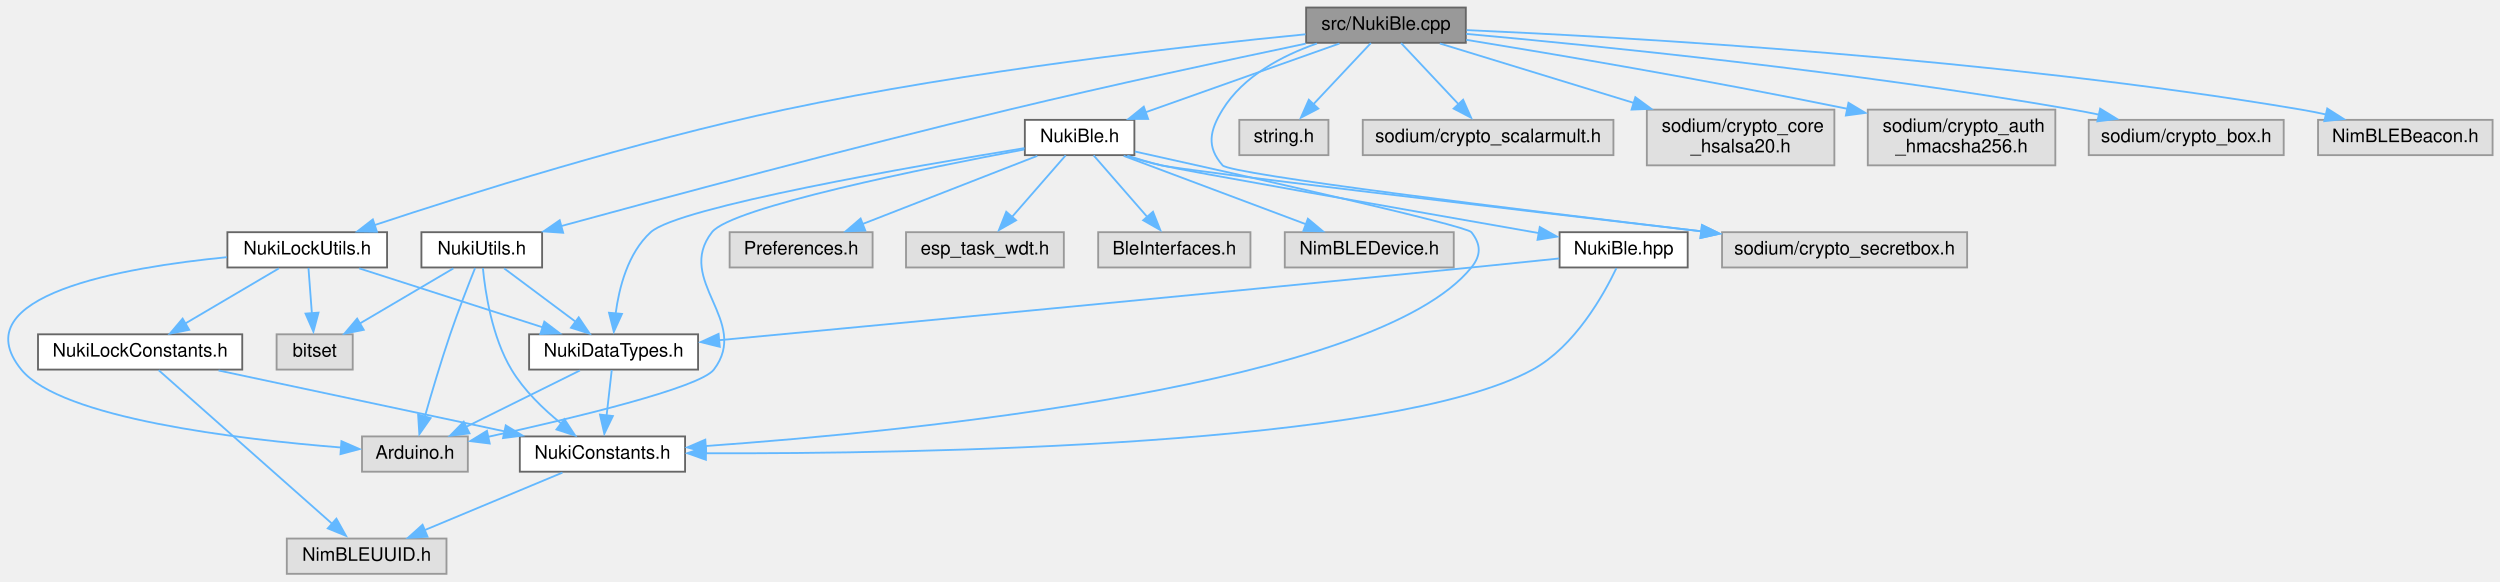
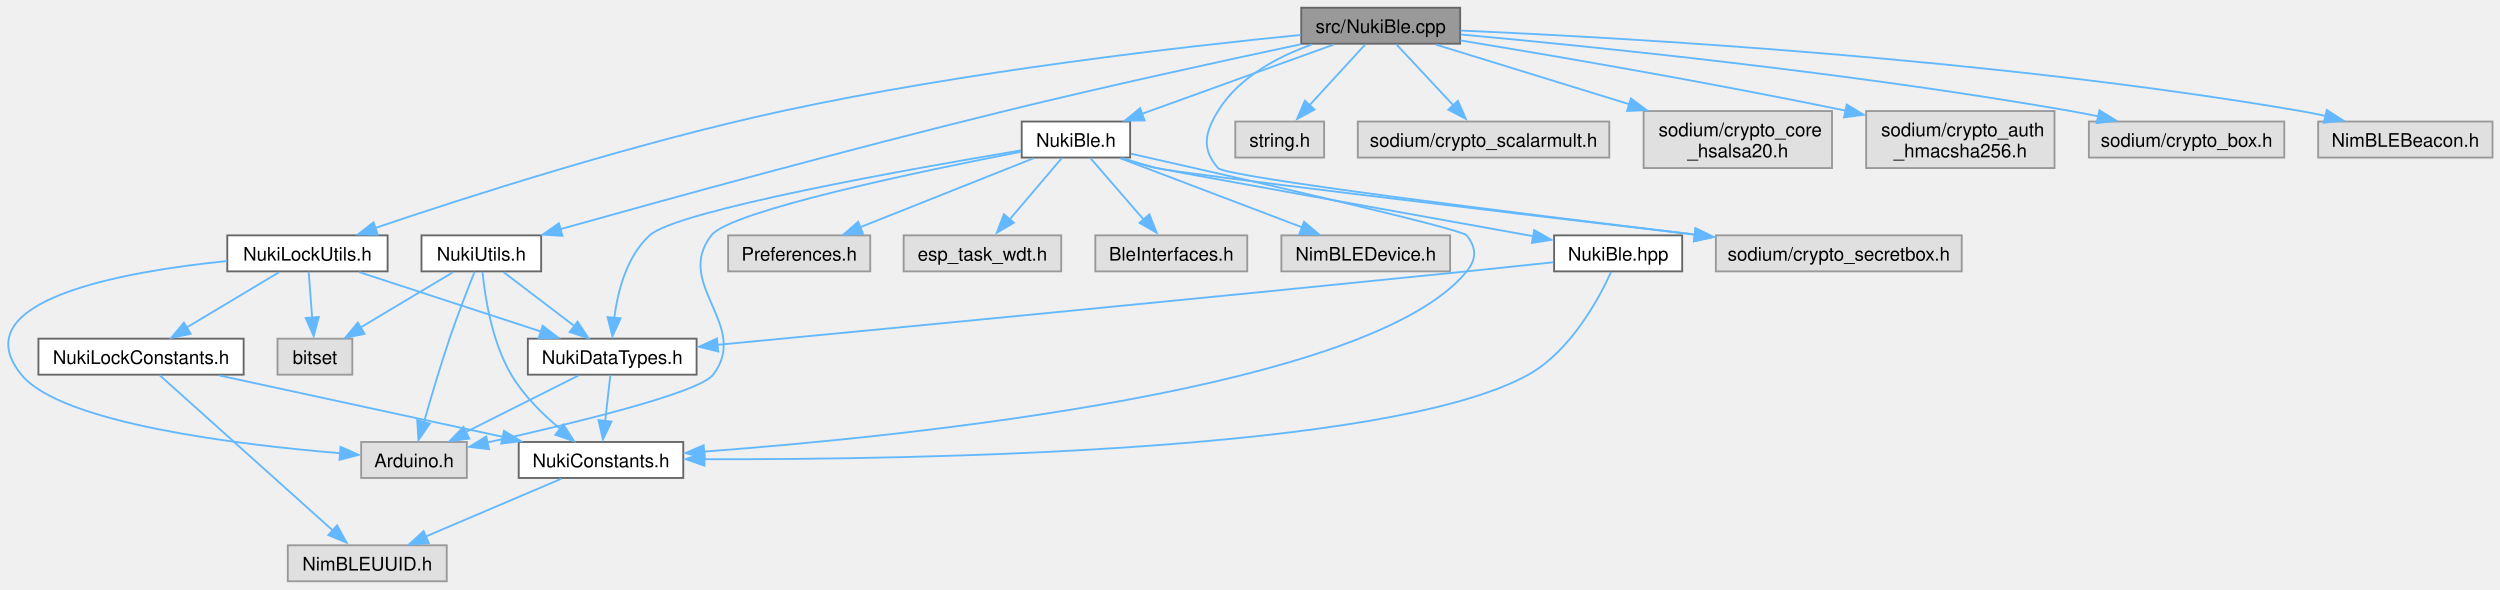
- <svg xmlns="http://www.w3.org/2000/svg" xmlns:xlink="http://www.w3.org/1999/xlink" width="1346pt" height="313pt" viewBox="0.00 0.00 1346.47 313.00">
-   <g id="graph0" class="graph" transform="scale(1 1) rotate(0) translate(4 309)">
+ <svg xmlns="http://www.w3.org/2000/svg" xmlns:xlink="http://www.w3.org/1999/xlink" width="1337pt" height="315pt" viewBox="0.00 0.00 1337.05 314.75">
+   <g id="graph0" class="graph" transform="scale(1 1) rotate(0) translate(4 310.75)">
    <g id="node1" class="node">
      <g id="a_node1">
        <a xlink:title=" ">
-           <polygon fill="#999999" stroke="#666666" points="785.47,-305 699.47,-305 699.47,-286 785.47,-286 785.47,-305" />
-           <text text-anchor="middle" x="742.47" y="-293" font-family="Helvetica,sans-Serif" font-size="10.00">src/NukiBle.cpp</text>
+           <polygon fill="#999999" stroke="#666666" points="776.92,-306.75 691.92,-306.75 691.92,-287.5 776.92,-287.5 776.92,-306.75" />
+           <text text-anchor="middle" x="734.42" y="-293.25" font-family="Helvetica,sans-Serif" font-size="10.00">src/NukiBle.cpp</text>
        </a>
      </g>
    </g>
    <g id="node2" class="node">
      <g id="a_node2">
        <a xlink:href="_nuki_ble_8h.html" target="_top" xlink:title=" ">
-           <polygon fill="white" stroke="#666666" points="606.97,-244.5 547.97,-244.5 547.97,-225.5 606.97,-225.5 606.97,-244.5" />
-           <text text-anchor="middle" x="577.47" y="-232.5" font-family="Helvetica,sans-Serif" font-size="10.00">NukiBle.h</text>
+           <polygon fill="white" stroke="#666666" points="600.42,-245.88 542.42,-245.88 542.42,-226.62 600.42,-226.62 600.42,-245.88" />
+           <text text-anchor="middle" x="571.42" y="-232.38" font-family="Helvetica,sans-Serif" font-size="10.00">NukiBle.h</text>
        </a>
      </g>
    </g>
    <g id="edge1" class="edge">
-       <path fill="none" stroke="#63b8ff" d="M717.41,-285.62C689.55,-275.74 644.33,-259.71 612.86,-248.55" />
-       <polygon fill="#63b8ff" stroke="#63b8ff" points="614.36,-245.01 603.77,-244.97 612.02,-251.61 614.36,-245.01" />
+       <path fill="none" stroke="#63b8ff" d="M709.31,-287.05C681.91,-277.16 637.83,-261.24 606.91,-250.07" />
+       <polygon fill="#63b8ff" stroke="#63b8ff" points="608.16,-246.44 597.57,-246.33 605.78,-253.02 608.16,-246.44" />
    </g>
    <g id="node11" class="node">
      <g id="a_node11">
        <a xlink:title=" ">
-           <polygon fill="#e0e0e0" stroke="#999999" points="1055.47,-184 923.47,-184 923.47,-165 1055.47,-165 1055.47,-184" />
-           <text text-anchor="middle" x="989.47" y="-172" font-family="Helvetica,sans-Serif" font-size="10.00">sodium/crypto_secretbox.h</text>
+           <polygon fill="#e0e0e0" stroke="#999999" points="1045.17,-185 913.67,-185 913.67,-165.75 1045.17,-165.75 1045.17,-185" />
+           <text text-anchor="middle" x="979.42" y="-171.5" font-family="Helvetica,sans-Serif" font-size="10.00">sodium/crypto_secretbox.h</text>
        </a>
      </g>
    </g>
    <g id="edge32" class="edge">
-       <path fill="none" stroke="#63b8ff" d="M705.28,-285.63C686.58,-279.09 665.59,-268.08 654.47,-250 647.49,-238.64 645.68,-230.03 654.47,-220 658.71,-215.15 814.87,-196.01 912.46,-184.46" />
-       <polygon fill="#63b8ff" stroke="#63b8ff" points="912.66,-187.85 922.18,-183.2 911.84,-180.9 912.66,-187.85" />
+       <path fill="none" stroke="#63b8ff" d="M697.64,-287.09C679.15,-280.49 658.4,-269.46 647.42,-251.5 640.36,-239.93 638.5,-231.2 647.42,-221 651.62,-216.21 805.65,-197.06 902.41,-185.46" />
+       <polygon fill="#63b8ff" stroke="#63b8ff" points="902.82,-188.82 912.33,-184.16 901.99,-181.87 902.82,-188.82" />
    </g>
    <g id="node13" class="node">
      <g id="a_node13">
        <a xlink:href="_nuki_lock_utils_8h.html" target="_top" xlink:title=" ">
-           <polygon fill="white" stroke="#666666" points="204.47,-184 118.47,-184 118.47,-165 204.47,-165 204.47,-184" />
-           <text text-anchor="middle" x="161.47" y="-172" font-family="Helvetica,sans-Serif" font-size="10.00">NukiLockUtils.h</text>
+           <polygon fill="white" stroke="#666666" points="203.3,-185 117.55,-185 117.55,-165.75 203.3,-165.75 203.3,-185" />
+           <text text-anchor="middle" x="160.42" y="-171.5" font-family="Helvetica,sans-Serif" font-size="10.00">NukiLockUtils.h</text>
        </a>
      </g>
    </g>
    <g id="edge16" class="edge">
-       <path fill="none" stroke="#63b8ff" d="M699.15,-290.58C636.68,-284.46 517.88,-271.12 418.47,-250 338.46,-233 246.93,-204.14 197.58,-187.78" />
-       <polygon fill="#63b8ff" stroke="#63b8ff" points="199.01,-184.23 188.42,-184.39 196.8,-190.87 199.01,-184.23" />
+       <path fill="none" stroke="#63b8ff" d="M691.62,-292.2C629.91,-286.09 512.56,-272.73 414.42,-251.5 335.66,-234.46 245.7,-205.54 196.79,-189" />
+       <polygon fill="#63b8ff" stroke="#63b8ff" points="198.01,-185.38 187.42,-185.47 195.76,-192 198.01,-185.38" />
    </g>
    <g id="node16" class="node">
      <g id="a_node16">
        <a xlink:href="_nuki_utils_8h.html" target="_top" xlink:title=" ">
-           <polygon fill="white" stroke="#666666" points="287.97,-184 222.97,-184 222.97,-165 287.97,-165 287.97,-184" />
-           <text text-anchor="middle" x="255.47" y="-172" font-family="Helvetica,sans-Serif" font-size="10.00">NukiUtils.h</text>
+           <polygon fill="white" stroke="#666666" points="285.42,-185 221.42,-185 221.42,-165.75 285.42,-165.75 285.42,-185" />
+           <text text-anchor="middle" x="253.42" y="-171.5" font-family="Helvetica,sans-Serif" font-size="10.00">NukiUtils.h</text>
        </a>
      </g>
    </g>
    <g id="edge23" class="edge">
-       <path fill="none" stroke="#63b8ff" d="M699.19,-285.55C658.01,-276.9 594.37,-263.21 539.47,-250 453.52,-229.31 353.67,-202.46 298.21,-187.29" />
-       <polygon fill="#63b8ff" stroke="#63b8ff" points="299.3,-183.69 288.73,-184.42 297.45,-190.44 299.3,-183.69" />
+       <path fill="none" stroke="#63b8ff" d="M691.56,-287.18C650.78,-278.53 587.76,-264.81 533.42,-251.5 448.64,-230.73 350.22,-203.62 295.55,-188.29" />
+       <polygon fill="#63b8ff" stroke="#63b8ff" points="296.8,-184.73 286.22,-185.39 294.9,-191.47 296.8,-184.73" />
    </g>
    <g id="node17" class="node">
      <g id="a_node17">
        <a xlink:title=" ">
-           <polygon fill="#e0e0e0" stroke="#999999" points="711.47,-244.5 663.47,-244.5 663.47,-225.5 711.47,-225.5 711.47,-244.5" />
-           <text text-anchor="middle" x="687.47" y="-232.5" font-family="Helvetica,sans-Serif" font-size="10.00">string.h</text>
+           <polygon fill="#e0e0e0" stroke="#999999" points="704.17,-245.88 656.67,-245.88 656.67,-226.62 704.17,-226.62 704.17,-245.88" />
+           <text text-anchor="middle" x="680.42" y="-232.38" font-family="Helvetica,sans-Serif" font-size="10.00">string.h</text>
        </a>
      </g>
    </g>
    <g id="edge28" class="edge">
-       <path fill="none" stroke="#63b8ff" d="M734.35,-285.87C726.15,-277.14 713.26,-263.43 703.07,-252.59" />
-       <polygon fill="#63b8ff" stroke="#63b8ff" points="706.02,-250.56 696.62,-245.67 700.92,-255.35 706.02,-250.56" />
+       <path fill="none" stroke="#63b8ff" d="M726.22,-287.18C718.21,-278.45 705.83,-264.94 695.95,-254.18" />
+       <polygon fill="#63b8ff" stroke="#63b8ff" points="699.04,-252.28 689.7,-247.28 693.88,-257.01 699.04,-252.28" />
    </g>
    <g id="node18" class="node">
      <g id="a_node18">
        <a xlink:title=" ">
-           <polygon fill="#e0e0e0" stroke="#999999" points="864.97,-244.5 729.97,-244.5 729.97,-225.5 864.97,-225.5 864.97,-244.5" />
-           <text text-anchor="middle" x="797.47" y="-232.5" font-family="Helvetica,sans-Serif" font-size="10.00">sodium/crypto_scalarmult.h</text>
+           <polygon fill="#e0e0e0" stroke="#999999" points="856.67,-245.88 722.17,-245.88 722.17,-226.62 856.67,-226.62 856.67,-245.88" />
+           <text text-anchor="middle" x="789.42" y="-232.38" font-family="Helvetica,sans-Serif" font-size="10.00">sodium/crypto_scalarmult.h</text>
        </a>
      </g>
    </g>
    <g id="edge29" class="edge">
-       <path fill="none" stroke="#63b8ff" d="M750.59,-285.87C758.79,-277.14 771.68,-263.43 781.87,-252.59" />
-       <polygon fill="#63b8ff" stroke="#63b8ff" points="784.02,-255.35 788.32,-245.67 778.92,-250.56 784.02,-255.35" />
+       <path fill="none" stroke="#63b8ff" d="M742.78,-287.18C750.94,-278.45 763.55,-264.94 773.61,-254.18" />
+       <polygon fill="#63b8ff" stroke="#63b8ff" points="775.72,-256.97 779.99,-247.28 770.61,-252.19 775.72,-256.97" />
    </g>
    <g id="node19" class="node">
      <g id="a_node19">
        <a xlink:title=" ">
-           <polygon fill="#e0e0e0" stroke="#999999" points="983.97,-250 882.97,-250 882.97,-220 983.97,-220 983.97,-250" />
-           <text text-anchor="start" x="890.97" y="-238" font-family="Helvetica,sans-Serif" font-size="10.00">sodium/crypto_core</text>
-           <text text-anchor="middle" x="933.47" y="-227" font-family="Helvetica,sans-Serif" font-size="10.00">_hsalsa20.h</text>
+           <polygon fill="#e0e0e0" stroke="#999999" points="975.8,-251.5 875.05,-251.5 875.05,-221 975.8,-221 975.8,-251.5" />
+           <text text-anchor="start" x="883.05" y="-238" font-family="Helvetica,sans-Serif" font-size="10.00">sodium/crypto_core</text>
+           <text text-anchor="middle" x="925.42" y="-226.75" font-family="Helvetica,sans-Serif" font-size="10.00">_hsalsa20.h</text>
        </a>
      </g>
    </g>
    <g id="edge30" class="edge">
-       <path fill="none" stroke="#63b8ff" d="M771.48,-285.62C799.09,-277.16 841.44,-264.19 875.91,-253.63" />
-       <polygon fill="#63b8ff" stroke="#63b8ff" points="876.79,-256.71 885.33,-250.44 874.74,-250.02 876.79,-256.71" />
+       <path fill="none" stroke="#63b8ff" d="M763.85,-287.05C791.35,-278.58 833.19,-265.68 867.4,-255.13" />
+       <polygon fill="#63b8ff" stroke="#63b8ff" points="868.23,-258.24 876.75,-251.94 866.17,-251.55 868.23,-258.24" />
    </g>
    <g id="node20" class="node">
      <g id="a_node20">
        <a xlink:title=" ">
-           <polygon fill="#e0e0e0" stroke="#999999" points="1102.97,-250 1001.97,-250 1001.97,-220 1102.97,-220 1102.97,-250" />
-           <text text-anchor="start" x="1009.97" y="-238" font-family="Helvetica,sans-Serif" font-size="10.00">sodium/crypto_auth</text>
-           <text text-anchor="middle" x="1052.47" y="-227" font-family="Helvetica,sans-Serif" font-size="10.00">_hmacsha256.h</text>
+           <polygon fill="#e0e0e0" stroke="#999999" points="1094.8,-251.5 994.05,-251.5 994.05,-221 1094.8,-221 1094.8,-251.5" />
+           <text text-anchor="start" x="1002.05" y="-238" font-family="Helvetica,sans-Serif" font-size="10.00">sodium/crypto_auth</text>
+           <text text-anchor="middle" x="1044.42" y="-226.75" font-family="Helvetica,sans-Serif" font-size="10.00">_hmacsha256.h</text>
        </a>
      </g>
    </g>
    <g id="edge31" class="edge">
-       <path fill="none" stroke="#63b8ff" d="M785.7,-287.61C833.67,-279.8 913.64,-266.26 991.23,-250.4" />
-       <polygon fill="#63b8ff" stroke="#63b8ff" points="991.57,-253.7 1000.66,-248.25 990.16,-246.84 991.57,-253.7" />
+       <path fill="none" stroke="#63b8ff" d="M777.03,-289.27C824.76,-281.43 904.67,-267.81 983.17,-251.69" />
+       <polygon fill="#63b8ff" stroke="#63b8ff" points="983.65,-254.96 992.73,-249.5 982.23,-248.1 983.65,-254.96" />
    </g>
    <g id="node21" class="node">
      <g id="a_node21">
        <a xlink:title=" ">
-           <polygon fill="#e0e0e0" stroke="#999999" points="1225.97,-244.5 1120.97,-244.5 1120.97,-225.5 1225.97,-225.5 1225.97,-244.5" />
-           <text text-anchor="middle" x="1173.47" y="-232.5" font-family="Helvetica,sans-Serif" font-size="10.00">sodium/crypto_box.h</text>
+           <polygon fill="#e0e0e0" stroke="#999999" points="1217.67,-245.88 1113.17,-245.88 1113.17,-226.62 1217.67,-226.62 1217.67,-245.88" />
+           <text text-anchor="middle" x="1165.42" y="-232.38" font-family="Helvetica,sans-Serif" font-size="10.00">sodium/crypto_box.h</text>
        </a>
      </g>
    </g>
    <g id="edge33" class="edge">
-       <path fill="none" stroke="#63b8ff" d="M785.7,-290.8C854.98,-284.53 995.03,-270.48 1112.47,-250 1117.11,-249.19 1121.93,-248.25 1126.73,-247.26" />
-       <polygon fill="#63b8ff" stroke="#63b8ff" points="1127.12,-250.54 1136.15,-245 1125.63,-243.7 1127.12,-250.54" />
+       <path fill="none" stroke="#63b8ff" d="M777.25,-292.43C846.25,-286.14 986.15,-272.01 1103.42,-251.5 1108.21,-250.66 1113.17,-249.7 1118.12,-248.66" />
+       <polygon fill="#63b8ff" stroke="#63b8ff" points="1118.81,-251.88 1127.84,-246.33 1117.32,-245.04 1118.81,-251.88" />
    </g>
    <g id="node22" class="node">
      <g id="a_node22">
        <a xlink:title=" ">
-           <polygon fill="#e0e0e0" stroke="#999999" points="1338.47,-244.5 1244.47,-244.5 1244.47,-225.5 1338.47,-225.5 1338.47,-244.5" />
-           <text text-anchor="middle" x="1291.47" y="-232.5" font-family="Helvetica,sans-Serif" font-size="10.00">NimBLEBeacon.h</text>
+           <polygon fill="#e0e0e0" stroke="#999999" points="1329.05,-245.88 1235.8,-245.88 1235.8,-226.62 1329.05,-226.62 1329.05,-245.88" />
+           <text text-anchor="middle" x="1282.42" y="-232.38" font-family="Helvetica,sans-Serif" font-size="10.00">NimBLEBeacon.h</text>
        </a>
      </g>
    </g>
    <g id="edge34" class="edge">
-       <path fill="none" stroke="#63b8ff" d="M785.95,-292.84C872.21,-289.05 1070.87,-277.83 1235.47,-250 1239.86,-249.26 1244.41,-248.35 1248.94,-247.36" />
-       <polygon fill="#63b8ff" stroke="#63b8ff" points="1249.43,-250.61 1258.37,-244.93 1247.84,-243.79 1249.43,-250.61" />
+       <path fill="none" stroke="#63b8ff" d="M777.17,-294.53C862.91,-290.83 1061.8,-279.73 1226.42,-251.5 1230.82,-250.75 1235.37,-249.83 1239.9,-248.82" />
+       <polygon fill="#63b8ff" stroke="#63b8ff" points="1240.41,-252.06 1249.33,-246.35 1238.8,-245.25 1240.41,-252.06" />
    </g>
    <g id="node3" class="node">
      <g id="a_node3">
        <a xlink:title=" ">
-           <polygon fill="#e0e0e0" stroke="#999999" points="778.97,-184 687.97,-184 687.97,-165 778.97,-165 778.97,-184" />
-           <text text-anchor="middle" x="733.47" y="-172" font-family="Helvetica,sans-Serif" font-size="10.00">NimBLEDevice.h</text>
+           <polygon fill="#e0e0e0" stroke="#999999" points="771.55,-185 681.3,-185 681.3,-165.75 771.55,-165.75 771.55,-185" />
+           <text text-anchor="middle" x="726.42" y="-171.5" font-family="Helvetica,sans-Serif" font-size="10.00">NimBLEDevice.h</text>
        </a>
      </g>
    </g>
    <g id="edge2" class="edge">
-       <path fill="none" stroke="#63b8ff" d="M601.16,-225.12C627.39,-215.28 669.88,-199.34 699.62,-188.19" />
-       <polygon fill="#63b8ff" stroke="#63b8ff" points="700.42,-191.26 708.55,-184.47 697.96,-184.7 700.42,-191.26" />
+       <path fill="none" stroke="#63b8ff" d="M595.3,-226.18C621.25,-216.33 662.91,-200.5 692.3,-189.34" />
+       <polygon fill="#63b8ff" stroke="#63b8ff" points="693.41,-192.28 701.52,-185.46 690.93,-185.73 693.41,-192.28" />
    </g>
    <g id="node4" class="node">
      <g id="a_node4">
        <a xlink:href="_nuki_constants_8h.html" target="_top" xlink:title=" ">
-           <polygon fill="white" stroke="#666666" points="364.97,-74 275.97,-74 275.97,-55 364.97,-55 364.97,-74" />
-           <text text-anchor="middle" x="320.47" y="-62" font-family="Helvetica,sans-Serif" font-size="10.00">NukiConstants.h</text>
+           <polygon fill="white" stroke="#666666" points="361.42,-74.5 273.42,-74.5 273.42,-55.25 361.42,-55.25 361.42,-74.5" />
+           <text text-anchor="middle" x="317.42" y="-61" font-family="Helvetica,sans-Serif" font-size="10.00">NukiConstants.h</text>
        </a>
      </g>
    </g>
    <g id="edge3" class="edge">
-       <path fill="none" stroke="#63b8ff" d="M607.22,-227.45C664.69,-214.73 785.62,-187.6 788.47,-184 793.71,-177.38 793.78,-171.56 788.47,-165 737.06,-101.51 488.36,-76.84 375.9,-68.82" />
-       <polygon fill="#63b8ff" stroke="#63b8ff" points="376.34,-65.28 366.13,-68.08 375.86,-72.26 376.34,-65.28" />
+       <path fill="none" stroke="#63b8ff" d="M600.89,-228.66C657.82,-215.86 777.61,-188.57 780.42,-185 785.72,-178.28 785.8,-172.41 780.42,-165.75 729.62,-102.82 483.55,-77.63 372.27,-69.34" />
+       <polygon fill="#63b8ff" stroke="#63b8ff" points="372.84,-65.8 362.61,-68.57 372.33,-72.78 372.84,-65.8" />
    </g>
    <g id="node6" class="node">
      <g id="a_node6">
        <a xlink:href="_nuki_data_types_8h.html" target="_top" xlink:title=" ">
-           <polygon fill="white" stroke="#666666" points="371.97,-129 280.97,-129 280.97,-110 371.97,-110 371.97,-129" />
-           <text text-anchor="middle" x="326.47" y="-117" font-family="Helvetica,sans-Serif" font-size="10.00">NukiDataTypes.h</text>
+           <polygon fill="white" stroke="#666666" points="368.55,-129.75 278.3,-129.75 278.3,-110.5 368.55,-110.5 368.55,-129.75" />
+           <text text-anchor="middle" x="323.42" y="-116.25" font-family="Helvetica,sans-Serif" font-size="10.00">NukiDataTypes.h</text>
        </a>
      </g>
    </g>
    <g id="edge5" class="edge">
-       <path fill="none" stroke="#63b8ff" d="M547.8,-229.28C488.84,-219.66 361.33,-197.55 346.47,-184 334.19,-172.8 329.4,-154.16 327.55,-139.96" />
-       <polygon fill="#63b8ff" stroke="#63b8ff" points="330.98,-139.99 326.6,-130.34 324.01,-140.62 330.98,-139.99" />
+       <path fill="none" stroke="#63b8ff" d="M542.13,-230.48C483.94,-220.75 358.06,-198.42 343.42,-185 331.11,-173.71 326.32,-154.96 324.49,-140.69" />
+       <polygon fill="#63b8ff" stroke="#63b8ff" points="327.91,-140.66 323.54,-131.01 320.94,-141.28 327.91,-140.66" />
    </g>
    <g id="node7" class="node">
      <g id="a_node7">
        <a xlink:title=" ">
-           <polygon fill="#e0e0e0" stroke="#999999" points="247.97,-74 190.97,-74 190.97,-55 247.97,-55 247.97,-74" />
-           <text text-anchor="middle" x="219.47" y="-62" font-family="Helvetica,sans-Serif" font-size="10.00">Arduino.h</text>
+           <polygon fill="#e0e0e0" stroke="#999999" points="245.67,-74.5 189.17,-74.5 189.17,-55.25 245.67,-55.25 245.67,-74.5" />
+           <text text-anchor="middle" x="217.42" y="-61" font-family="Helvetica,sans-Serif" font-size="10.00">Arduino.h</text>
        </a>
      </g>
    </g>
    <g id="edge8" class="edge">
-       <path fill="none" stroke="#63b8ff" d="M547.67,-228.55C494.97,-218.62 389.87,-197.36 379.47,-184 359.26,-158.05 400.39,-136.17 380.47,-110 372.99,-100.17 304.1,-83.7 258.89,-73.79" />
-       <polygon fill="#63b8ff" stroke="#63b8ff" points="259.75,-70.18 249.24,-71.48 258.27,-77.02 259.75,-70.18" />
+       <path fill="none" stroke="#63b8ff" d="M542.07,-229.73C490.17,-219.67 386.65,-198.19 376.42,-185 356.14,-158.83 397.45,-136.87 377.42,-110.5 369.99,-100.71 301.53,-84.18 256.6,-74.22" />
+       <polygon fill="#63b8ff" stroke="#63b8ff" points="257.53,-70.62 247.01,-71.89 256.03,-77.46 257.53,-70.62" />
    </g>
    <g id="node8" class="node">
      <g id="a_node8">
        <a xlink:title=" ">
-           <polygon fill="#e0e0e0" stroke="#999999" points="465.97,-184 388.97,-184 388.97,-165 465.97,-165 465.97,-184" />
-           <text text-anchor="middle" x="427.47" y="-172" font-family="Helvetica,sans-Serif" font-size="10.00">Preferences.h</text>
+           <polygon fill="#e0e0e0" stroke="#999999" points="461.42,-185 385.42,-185 385.42,-165.75 461.42,-165.75 461.42,-185" />
+           <text text-anchor="middle" x="423.42" y="-171.5" font-family="Helvetica,sans-Serif" font-size="10.00">Preferences.h</text>
        </a>
      </g>
    </g>
    <g id="edge9" class="edge">
-       <path fill="none" stroke="#63b8ff" d="M554.69,-225.12C529.58,-215.32 488.97,-199.48 460.4,-188.34" />
-       <polygon fill="#63b8ff" stroke="#63b8ff" points="462.05,-184.84 451.47,-184.47 459.51,-191.36 462.05,-184.84" />
+       <path fill="none" stroke="#63b8ff" d="M548.62,-226.18C523.89,-216.34 484.19,-200.55 456.14,-189.39" />
+       <polygon fill="#63b8ff" stroke="#63b8ff" points="457.59,-185.8 447.01,-185.36 455.01,-192.31 457.59,-185.8" />
    </g>
    <g id="node9" class="node">
      <g id="a_node9">
        <a xlink:title=" ">
-           <polygon fill="#e0e0e0" stroke="#999999" points="568.97,-184 483.97,-184 483.97,-165 568.97,-165 568.97,-184" />
-           <text text-anchor="middle" x="526.47" y="-172" font-family="Helvetica,sans-Serif" font-size="10.00">esp_task_wdt.h</text>
+           <polygon fill="#e0e0e0" stroke="#999999" points="563.55,-185 479.3,-185 479.3,-165.75 563.55,-165.75 563.55,-185" />
+           <text text-anchor="middle" x="521.42" y="-171.5" font-family="Helvetica,sans-Serif" font-size="10.00">esp_task_wdt.h</text>
        </a>
      </g>
    </g>
    <g id="edge10" class="edge">
-       <path fill="none" stroke="#63b8ff" d="M569.94,-225.37C562.41,-216.73 550.62,-203.2 541.22,-192.42" />
-       <polygon fill="#63b8ff" stroke="#63b8ff" points="543.24,-190.41 534.03,-185.17 537.96,-195.01 543.24,-190.41" />
+       <path fill="none" stroke="#63b8ff" d="M563.83,-226.31C556.49,-217.66 545.17,-204.34 536.07,-193.62" />
+       <polygon fill="#63b8ff" stroke="#63b8ff" points="538.23,-191.76 529.09,-186.4 532.9,-196.29 538.23,-191.76" />
    </g>
    <g id="node10" class="node">
      <g id="a_node10">
        <a xlink:title=" ">
-           <polygon fill="#e0e0e0" stroke="#999999" points="669.47,-184 587.47,-184 587.47,-165 669.47,-165 669.47,-184" />
-           <text text-anchor="middle" x="628.47" y="-172" font-family="Helvetica,sans-Serif" font-size="10.00">BleInterfaces.h</text>
+           <polygon fill="#e0e0e0" stroke="#999999" points="663.05,-185 581.8,-185 581.8,-165.75 663.05,-165.75 663.05,-185" />
+           <text text-anchor="middle" x="622.42" y="-171.5" font-family="Helvetica,sans-Serif" font-size="10.00">BleInterfaces.h</text>
        </a>
      </g>
    </g>
    <g id="edge11" class="edge">
-       <path fill="none" stroke="#63b8ff" d="M585,-225.37C592.53,-216.73 604.32,-203.2 613.72,-192.42" />
-       <polygon fill="#63b8ff" stroke="#63b8ff" points="616.98,-195.01 620.91,-185.17 611.7,-190.41 616.98,-195.01" />
+       <path fill="none" stroke="#63b8ff" d="M579.17,-226.31C586.66,-217.66 598.2,-204.34 607.48,-193.62" />
+       <polygon fill="#63b8ff" stroke="#63b8ff" points="610.7,-196.25 614.61,-186.4 605.41,-191.67 610.7,-196.25" />
    </g>
    <g id="edge12" class="edge">
-       <path fill="none" stroke="#63b8ff" d="M602.84,-225.03C608.89,-223.15 615.36,-221.33 621.47,-220 635.5,-216.95 808.75,-196.53 912.46,-184.44" />
-       <polygon fill="#63b8ff" stroke="#63b8ff" points="912.67,-187.82 922.19,-183.19 911.86,-180.87 912.67,-187.82" />
+       <path fill="none" stroke="#63b8ff" d="M595.75,-226.26C601.78,-224.29 608.29,-222.38 614.42,-221 628.3,-217.89 799.71,-197.49 902.62,-185.37" />
+       <polygon fill="#63b8ff" stroke="#63b8ff" points="902.75,-188.76 912.27,-184.12 901.93,-181.81 902.75,-188.76" />
    </g>
    <g id="node12" class="node">
      <g id="a_node12">
        <a xlink:href="_nuki_ble_8hpp.html" target="_top" xlink:title=" ">
-           <polygon fill="white" stroke="#666666" points="904.97,-184 835.97,-184 835.97,-165 904.97,-165 904.97,-184" />
-           <text text-anchor="middle" x="870.47" y="-172" font-family="Helvetica,sans-Serif" font-size="10.00">NukiBle.hpp</text>
+           <polygon fill="white" stroke="#666666" points="895.67,-185 827.17,-185 827.17,-165.75 895.67,-165.75 895.67,-185" />
+           <text text-anchor="middle" x="861.42" y="-171.5" font-family="Helvetica,sans-Serif" font-size="10.00">NukiBle.hpp</text>
        </a>
      </g>
    </g>
    <g id="edge13" class="edge">
-       <path fill="none" stroke="#63b8ff" d="M603.37,-225.14C609.28,-223.29 615.56,-221.46 621.47,-220 631.28,-217.57 755.82,-195.61 824.95,-183.48" />
-       <polygon fill="#63b8ff" stroke="#63b8ff" points="825.3,-186.79 834.55,-181.62 824.09,-179.9 825.3,-186.79" />
+       <path fill="none" stroke="#63b8ff" d="M596.72,-226.21C602.49,-224.33 608.63,-222.48 614.42,-221 616.87,-220.38 745.23,-197.27 815.91,-184.56" />
+       <polygon fill="#63b8ff" stroke="#63b8ff" points="816.51,-187.83 825.73,-182.61 815.27,-180.94 816.51,-187.83" />
    </g>
    <g id="node5" class="node">
      <g id="a_node5">
        <a xlink:title=" ">
-           <polygon fill="#e0e0e0" stroke="#999999" points="236.47,-19 150.47,-19 150.47,0 236.47,0 236.47,-19" />
-           <text text-anchor="middle" x="193.47" y="-7" font-family="Helvetica,sans-Serif" font-size="10.00">NimBLEUUID.h</text>
+           <polygon fill="#e0e0e0" stroke="#999999" points="234.92,-19.25 149.92,-19.25 149.92,0 234.92,0 234.92,-19.25" />
+           <text text-anchor="middle" x="192.42" y="-5.75" font-family="Helvetica,sans-Serif" font-size="10.00">NimBLEUUID.h</text>
        </a>
      </g>
    </g>
    <g id="edge4" class="edge">
-       <path fill="none" stroke="#63b8ff" d="M298.93,-54.51C278.55,-46.01 247.75,-33.15 224.68,-23.53" />
-       <polygon fill="#63b8ff" stroke="#63b8ff" points="226.27,-19.98 215.7,-19.36 223.58,-26.44 226.27,-19.98" />
+       <path fill="none" stroke="#63b8ff" d="M296.22,-54.84C276.29,-46.35 246.21,-33.54 223.56,-23.89" />
+       <polygon fill="#63b8ff" stroke="#63b8ff" points="225.31,-20.4 214.73,-19.7 222.56,-26.84 225.31,-20.4" />
    </g>
    <g id="edge7" class="edge">
-       <path fill="none" stroke="#63b8ff" d="M325.48,-109.75C324.73,-103.11 323.67,-93.73 322.71,-85.31" />
-       <polygon fill="#63b8ff" stroke="#63b8ff" points="326.08,-84.98 321.48,-75.44 319.13,-85.77 326.08,-84.98" />
+       <path fill="none" stroke="#63b8ff" d="M322.43,-110.33C321.68,-103.67 320.62,-94.24 319.67,-85.78" />
+       <polygon fill="#63b8ff" stroke="#63b8ff" points="323.04,-85.4 318.44,-75.86 316.08,-86.19 323.04,-85.4" />
    </g>
    <g id="edge6" class="edge">
-       <path fill="none" stroke="#63b8ff" d="M308.32,-109.51C291.54,-101.2 266.36,-88.73 247.09,-79.18" />
-       <polygon fill="#63b8ff" stroke="#63b8ff" points="248.87,-75.66 238.35,-74.36 245.76,-81.93 248.87,-75.66" />
+       <path fill="none" stroke="#63b8ff" d="M305.44,-110.09C288.92,-101.79 264.18,-89.36 245.13,-79.79" />
+       <polygon fill="#63b8ff" stroke="#63b8ff" points="247,-76.31 236.49,-74.95 243.86,-82.57 247,-76.31" />
    </g>
    <g id="edge14" class="edge">
-       <path fill="none" stroke="#63b8ff" d="M866.58,-164.64C859.76,-150.33 844.19,-122.44 821.47,-110 746.05,-68.69 490.17,-64.61 376.12,-64.92" />
-       <polygon fill="#63b8ff" stroke="#63b8ff" points="376.19,-61.42 366.21,-64.96 376.22,-68.42 376.19,-61.42" />
+       <path fill="none" stroke="#63b8ff" d="M857.68,-165.47C851.09,-151.08 835.97,-123.05 813.42,-110.5 739.04,-69.08 485.56,-64.98 372.56,-65.29" />
+       <polygon fill="#63b8ff" stroke="#63b8ff" points="372.74,-61.79 362.75,-65.34 372.77,-68.79 372.74,-61.79" />
    </g>
    <g id="edge15" class="edge">
-       <path fill="none" stroke="#63b8ff" d="M835.76,-169.85C821.16,-168.32 803.99,-166.55 788.47,-165 642.38,-150.39 470.2,-134.04 383.09,-125.82" />
-       <polygon fill="#63b8ff" stroke="#63b8ff" points="383.67,-122.26 373.38,-124.81 383.01,-129.23 383.67,-122.26" />
+       <path fill="none" stroke="#63b8ff" d="M826.75,-170.61C812.41,-169.08 795.62,-167.3 780.42,-165.75 636.07,-151.02 465.96,-134.67 379.69,-126.46" />
+       <polygon fill="#63b8ff" stroke="#63b8ff" points="380.13,-122.89 369.84,-125.43 379.47,-129.86 380.13,-122.89" />
    </g>
    <g id="edge18" class="edge">
-       <path fill="none" stroke="#63b8ff" d="M189.46,-164.51C216.68,-155.76 258.24,-142.42 288.45,-132.71" />
-       <polygon fill="#63b8ff" stroke="#63b8ff" points="289.17,-135.84 297.62,-129.45 287.03,-129.17 289.17,-135.84" />
+       <path fill="none" stroke="#63b8ff" d="M188.08,-165.34C214.77,-156.62 255.42,-143.34 285.2,-133.61" />
+       <polygon fill="#63b8ff" stroke="#63b8ff" points="286.22,-136.63 294.64,-130.2 284.05,-129.98 286.22,-136.63" />
    </g>
    <g id="edge17" class="edge">
-       <path fill="none" stroke="#63b8ff" d="M118.26,-170.54C62.15,-165.05 -24.98,-149.96 7.47,-110 28.76,-83.78 124.55,-72.45 179.81,-68.02" />
-       <polygon fill="#63b8ff" stroke="#63b8ff" points="179.9,-71.44 189.61,-67.2 179.38,-64.46 179.9,-71.44" />
+       <path fill="none" stroke="#63b8ff" d="M117.49,-171.29C61.74,-165.64 -24.82,-150.32 7.42,-110.5 28.49,-84.49 123.38,-73.01 178.13,-68.47" />
+       <polygon fill="#63b8ff" stroke="#63b8ff" points="178.14,-71.91 187.83,-67.63 177.59,-64.93 178.14,-71.91" />
    </g>
    <g id="node14" class="node">
      <g id="a_node14">
        <a xlink:href="_nuki_lock_constants_8h.html" target="_top" xlink:title=" ">
-           <polygon fill="white" stroke="#666666" points="126.47,-129 16.47,-129 16.47,-110 126.47,-110 126.47,-129" />
-           <text text-anchor="middle" x="71.47" y="-117" font-family="Helvetica,sans-Serif" font-size="10.00">NukiLockConstants.h</text>
+           <polygon fill="white" stroke="#666666" points="126.3,-129.75 16.55,-129.75 16.55,-110.5 126.3,-110.5 126.3,-129.75" />
+           <text text-anchor="middle" x="71.42" y="-116.25" font-family="Helvetica,sans-Serif" font-size="10.00">NukiLockConstants.h</text>
        </a>
      </g>
    </g>
    <g id="edge19" class="edge">
-       <path fill="none" stroke="#63b8ff" d="M146.2,-164.51C132.41,-156.39 111.88,-144.3 95.83,-134.85" />
-       <polygon fill="#63b8ff" stroke="#63b8ff" points="97.9,-131.42 87.51,-129.36 94.35,-137.45 97.9,-131.42" />
+       <path fill="none" stroke="#63b8ff" d="M145.33,-165.34C131.77,-157.23 111.63,-145.18 95.8,-135.71" />
+       <polygon fill="#63b8ff" stroke="#63b8ff" points="97.98,-132.33 87.6,-130.2 94.38,-138.34 97.98,-132.33" />
    </g>
    <g id="node15" class="node">
      <g id="a_node15">
        <a xlink:title=" ">
-           <polygon fill="#e0e0e0" stroke="#999999" points="185.97,-129 144.97,-129 144.97,-110 185.97,-110 185.97,-129" />
-           <text text-anchor="middle" x="165.47" y="-117" font-family="Helvetica,sans-Serif" font-size="10.00">bitset</text>
+           <polygon fill="#e0e0e0" stroke="#999999" points="184.42,-129.75 144.42,-129.75 144.42,-110.5 184.42,-110.5 184.42,-129.75" />
+           <text text-anchor="middle" x="164.42" y="-116.25" font-family="Helvetica,sans-Serif" font-size="10.00">bitset</text>
        </a>
      </g>
    </g>
    <g id="edge22" class="edge">
-       <path fill="none" stroke="#63b8ff" d="M162.13,-164.75C162.63,-158.11 163.34,-148.73 163.97,-140.31" />
-       <polygon fill="#63b8ff" stroke="#63b8ff" points="167.53,-140.68 164.79,-130.44 160.55,-140.15 167.53,-140.68" />
+       <path fill="none" stroke="#63b8ff" d="M161.09,-165.58C161.59,-158.92 162.29,-149.49 162.93,-141.03" />
+       <polygon fill="#63b8ff" stroke="#63b8ff" points="166.49,-141.34 163.75,-131.11 159.51,-140.82 166.49,-141.34" />
    </g>
    <g id="edge21" class="edge">
-       <path fill="none" stroke="#63b8ff" d="M113.71,-109.51C156.23,-100.46 221.91,-86.48 267.81,-76.71" />
-       <polygon fill="#63b8ff" stroke="#63b8ff" points="268.39,-79.95 277.44,-74.45 266.93,-73.1 268.39,-79.95" />
+       <path fill="none" stroke="#63b8ff" d="M113.43,-110.03C155.36,-100.96 219.88,-86.99 265.11,-77.2" />
+       <polygon fill="#63b8ff" stroke="#63b8ff" points="265.56,-80.47 274.59,-74.93 264.07,-73.63 265.56,-80.47" />
    </g>
    <g id="edge20" class="edge">
-       <path fill="none" stroke="#63b8ff" d="M81.45,-109.66C102.01,-91.47 149.3,-49.6 175.39,-26.51" />
-       <polygon fill="#63b8ff" stroke="#63b8ff" points="177.18,-29.71 182.35,-20.46 172.54,-24.47 177.18,-29.71" />
+       <path fill="none" stroke="#63b8ff" d="M81.33,-110.25C101.71,-91.97 148.62,-49.9 174.49,-26.71" />
+       <polygon fill="#63b8ff" stroke="#63b8ff" points="176.28,-29.91 181.39,-20.63 171.6,-24.7 176.28,-29.91" />
    </g>
    <g id="edge26" class="edge">
-       <path fill="none" stroke="#63b8ff" d="M256.08,-164.67C257.31,-151.81 260.95,-127.55 271.47,-110 278.19,-98.8 288.6,-88.77 298.1,-81.08" />
-       <polygon fill="#63b8ff" stroke="#63b8ff" points="299.95,-83.31 305.78,-74.47 295.71,-77.74 299.95,-83.31" />
+       <path fill="none" stroke="#63b8ff" d="M254.05,-165.51C255.3,-152.6 258.96,-128.22 269.42,-110.5 276,-99.36 286.2,-89.32 295.51,-81.59" />
+       <polygon fill="#63b8ff" stroke="#63b8ff" points="297.3,-83.85 303.02,-74.93 292.99,-78.34 297.3,-83.85" />
    </g>
    <g id="edge25" class="edge">
-       <path fill="none" stroke="#63b8ff" d="M267.51,-164.51C277.98,-156.7 293.37,-145.21 305.8,-135.93" />
-       <polygon fill="#63b8ff" stroke="#63b8ff" points="307.68,-138.14 313.6,-129.36 303.5,-132.54 307.68,-138.14" />
+       <path fill="none" stroke="#63b8ff" d="M265.3,-165.34C275.62,-157.49 290.79,-145.95 303.05,-136.62" />
+       <polygon fill="#63b8ff" stroke="#63b8ff" points="304.89,-138.86 310.73,-130.02 300.65,-133.29 304.89,-138.86" />
    </g>
    <g id="edge24" class="edge">
-       <path fill="none" stroke="#63b8ff" d="M251.89,-164.71C248.31,-155.78 242.73,-141.53 238.47,-129 233.42,-114.15 228.36,-97.12 224.74,-84.43" />
-       <polygon fill="#63b8ff" stroke="#63b8ff" points="227.93,-83.87 221.85,-75.19 221.19,-85.77 227.93,-83.87" />
+       <path fill="none" stroke="#63b8ff" d="M249.84,-165.56C246.26,-156.6 240.68,-142.31 236.42,-129.75 231.37,-114.82 226.31,-97.68 222.69,-84.92" />
+       <polygon fill="#63b8ff" stroke="#63b8ff" points="225.87,-84.3 219.8,-75.62 219.13,-86.19 225.87,-84.3" />
    </g>
    <g id="edge27" class="edge">
-       <path fill="none" stroke="#63b8ff" d="M240.2,-164.51C226.41,-156.39 205.88,-144.3 189.83,-134.85" />
-       <polygon fill="#63b8ff" stroke="#63b8ff" points="191.9,-131.42 181.51,-129.36 188.35,-137.45 191.9,-131.42" />
+       <path fill="none" stroke="#63b8ff" d="M238.33,-165.34C224.77,-157.23 204.63,-145.18 188.8,-135.71" />
+       <polygon fill="#63b8ff" stroke="#63b8ff" points="190.98,-132.33 180.6,-130.2 187.38,-138.34 190.98,-132.33" />
    </g>
  </g>
</svg>
